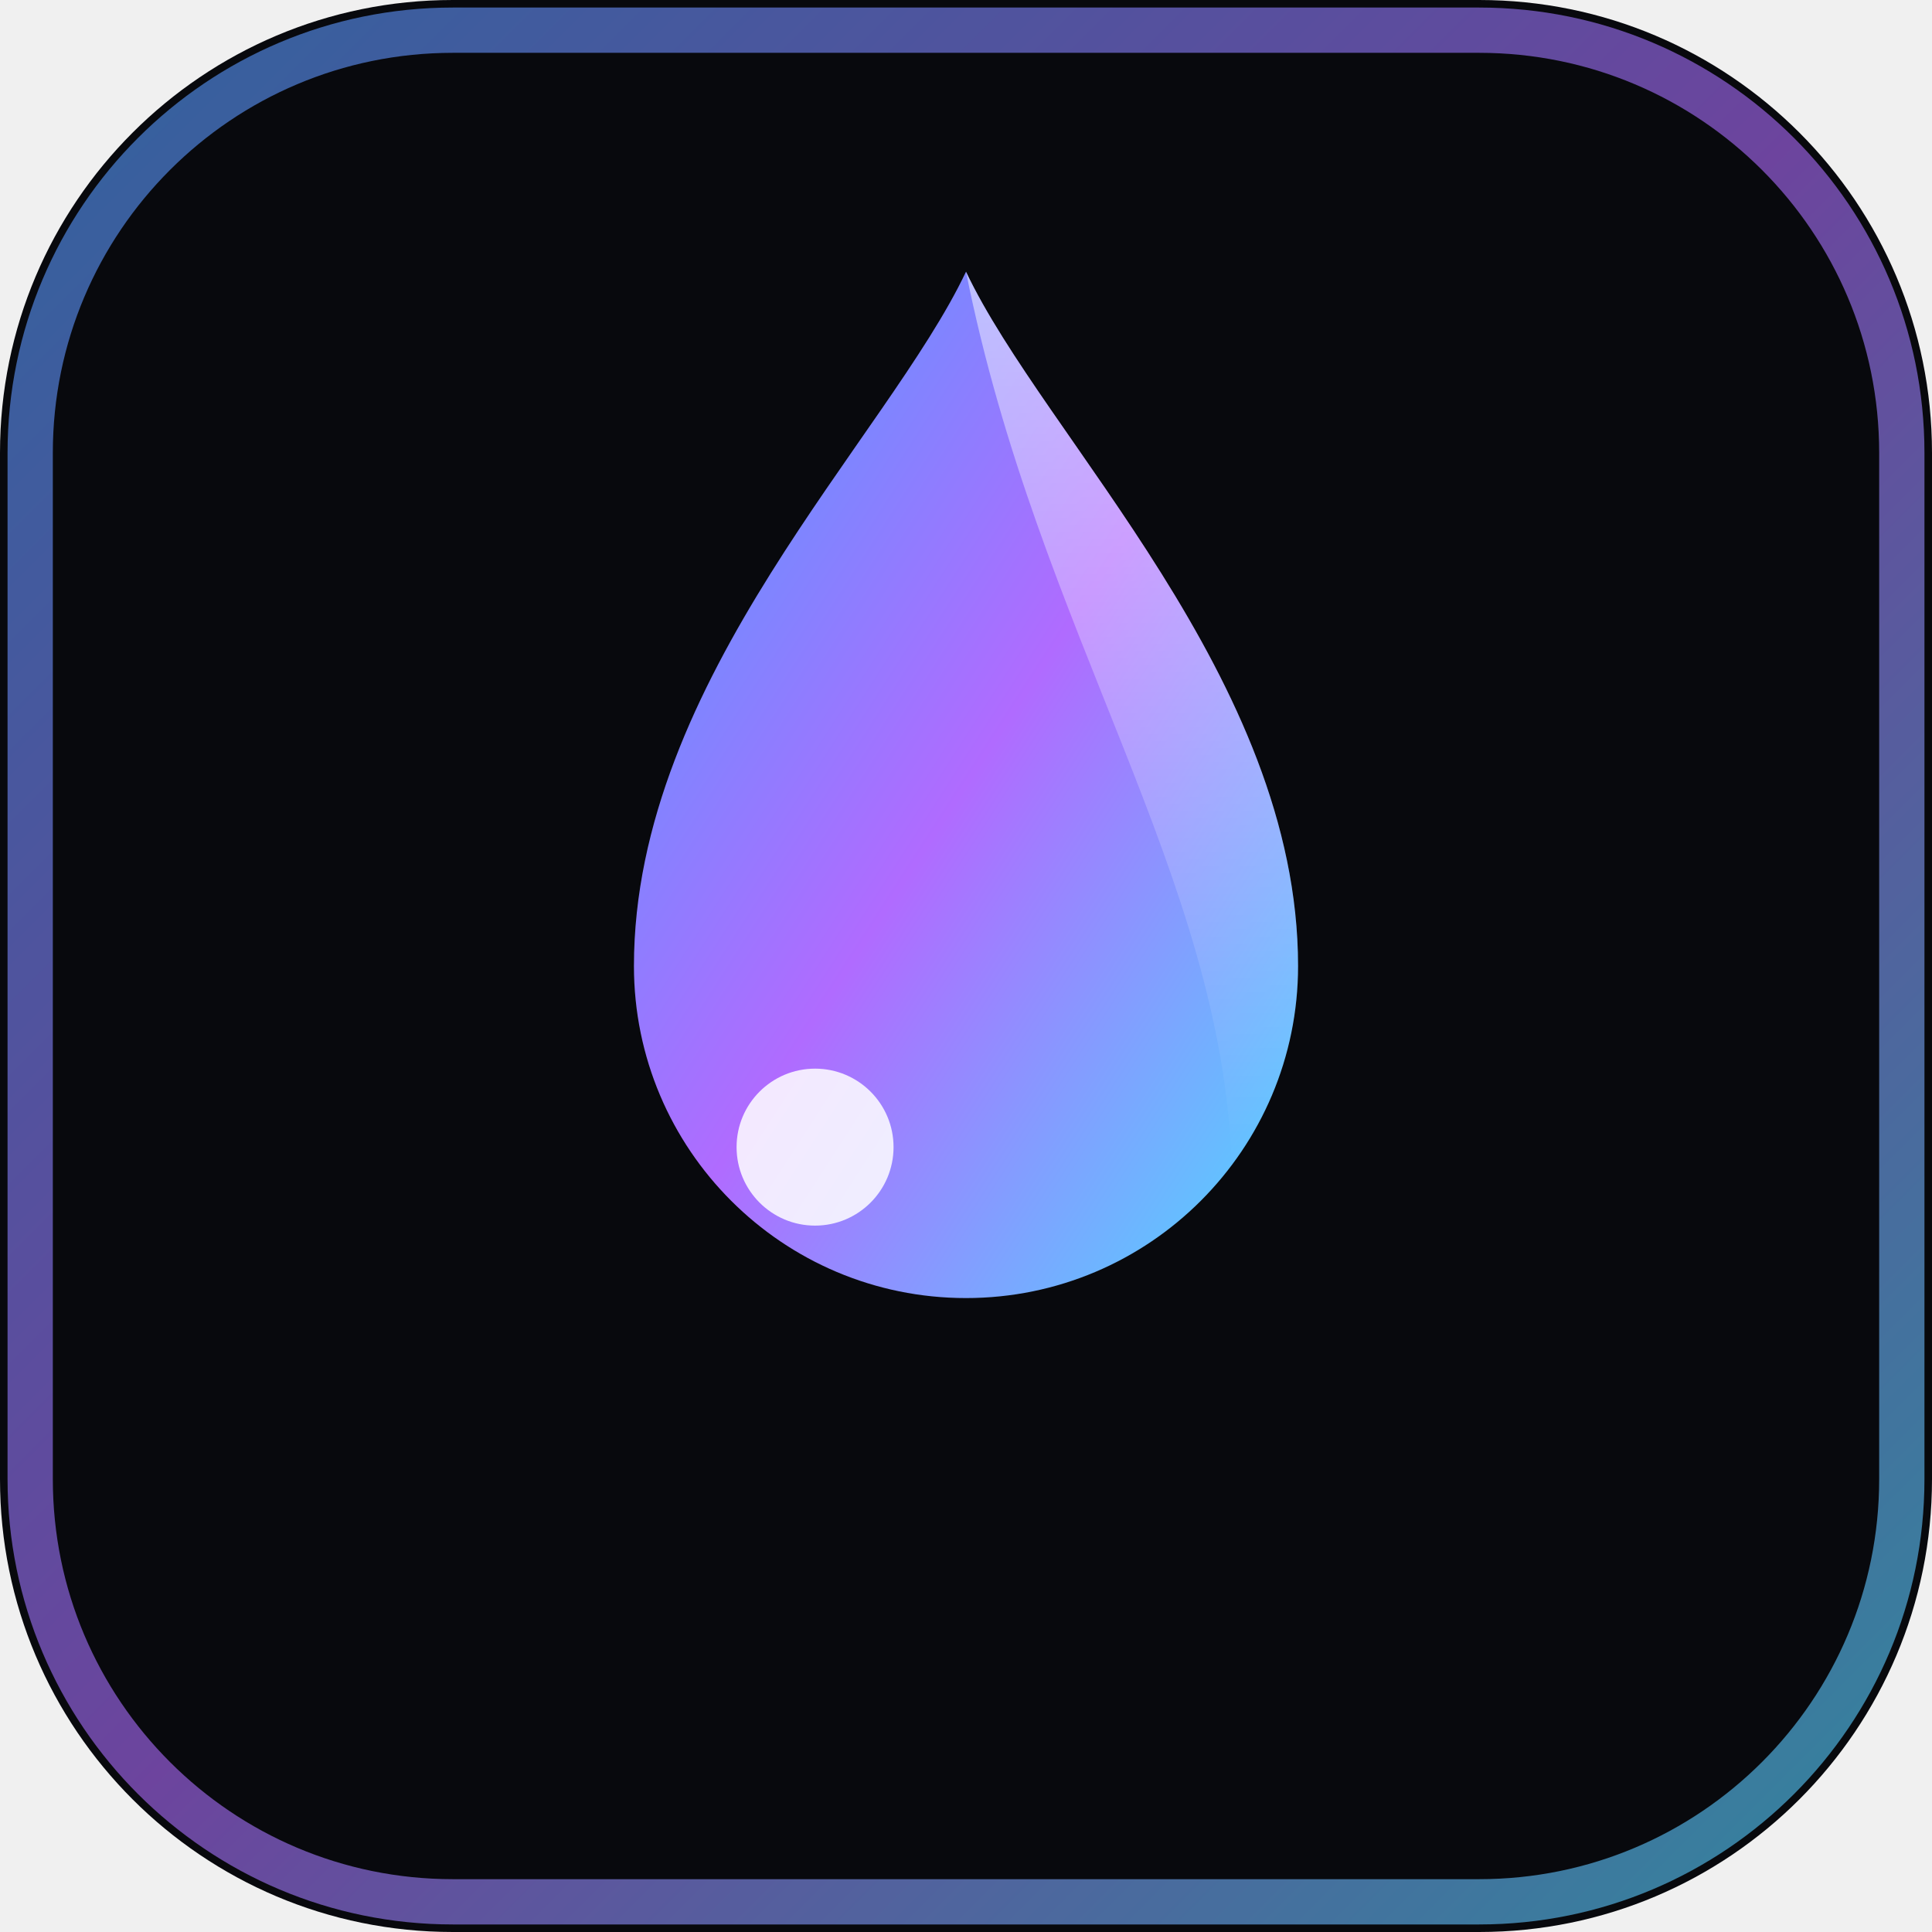
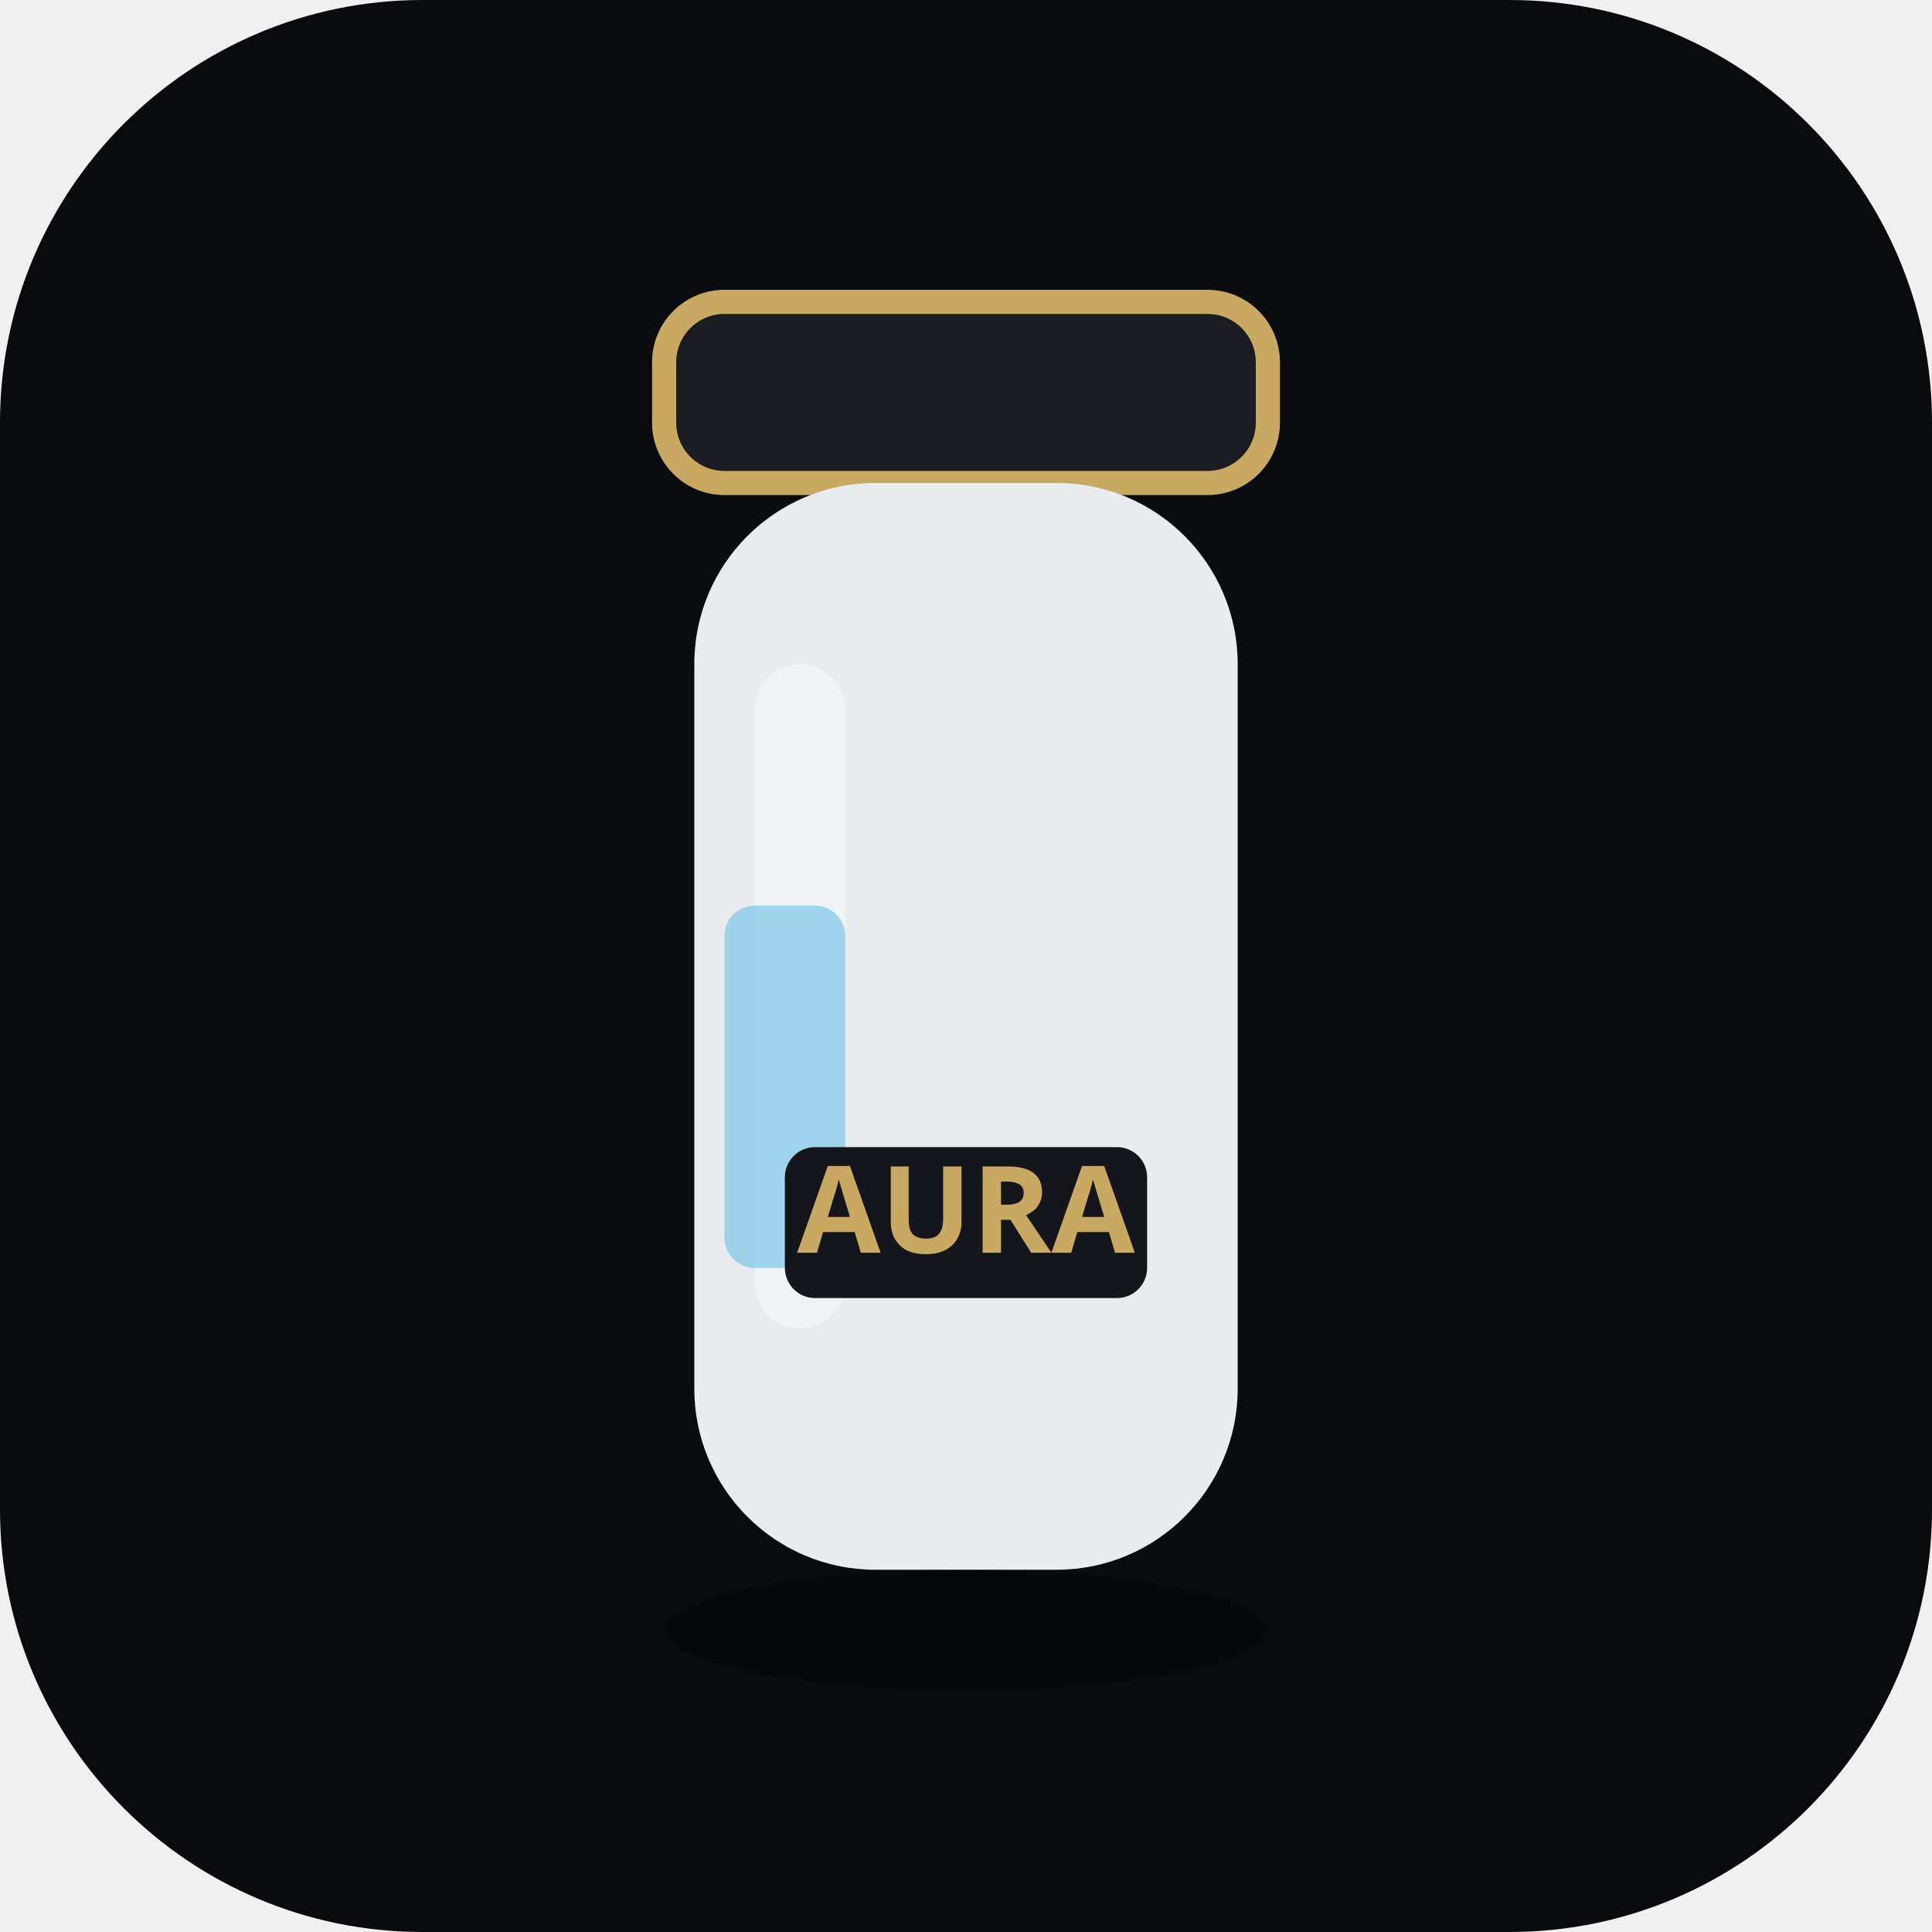
<svg xmlns="http://www.w3.org/2000/svg" viewBox="0 0 64 64">
-   <defs>
-     <linearGradient id="aura" x1="0" y1="0" x2="1" y2="1">
-       <stop offset="0" stop-color="#4d9fff" />
-       <stop offset="0.5" stop-color="#b06bff" />
-       <stop offset="1" stop-color="#4dd9ff" />
-     </linearGradient>
-     <linearGradient id="shine" x1="0" y1="0" x2="0" y2="1">
-       <stop offset="0" stop-color="#ffffff" stop-opacity="0.5" />
-       <stop offset="1" stop-color="#ffffff" stop-opacity="0" />
-     </linearGradient>
-   </defs>
-   <rect width="64" height="64" rx="15" fill="#08090d" />
-   <rect x="1" y="1" width="62" height="62" rx="14" fill="none" stroke="url(#aura)" stroke-width="1.5" opacity="0.6" />
-   <path d="M32 9c2.6 5.5 11 13.5 11 23a11 11 0 1 1-22 0c0-9.5 8.4-17.5 11-23z" fill="url(#aura)" />
-   <path d="M32 9c2.6 5.5 11 13.5 11 23a11 11 0 0 1-2.2 6.6c-.3-9.6-6.4-17.6-8.8-29.6z" fill="url(#shine)" />
-   <circle cx="27" cy="38" r="2.6" fill="#ffffff" opacity="0.85" />
+   <rect width="64" height="64" rx="14" fill="#0a0b0e" />
+   <rect x="22" y="10" width="20" height="6" rx="2" fill="#1a1c22" stroke="#c9a962" stroke-width="0.8" />
+   <rect x="23" y="16" width="18" height="36" rx="6" fill="#e8ecef" />
+   <rect x="25" y="22" width="3" height="22" rx="1.5" fill="#ffffff" opacity="0.35" />
+   <rect x="24" y="30" width="4" height="12" rx="1" fill="#7ec8e8" opacity="0.7" />
+   <rect x="26" y="38" width="12" height="5" rx="1" fill="#14161c" />
+   <text x="32" y="41.5" font-family="system-ui,sans-serif" font-size="4" font-weight="700" fill="#c9a962" text-anchor="middle">AURA</text>
+   <ellipse cx="32" cy="54" rx="10" ry="2" fill="#000000" opacity="0.25" />
</svg>
